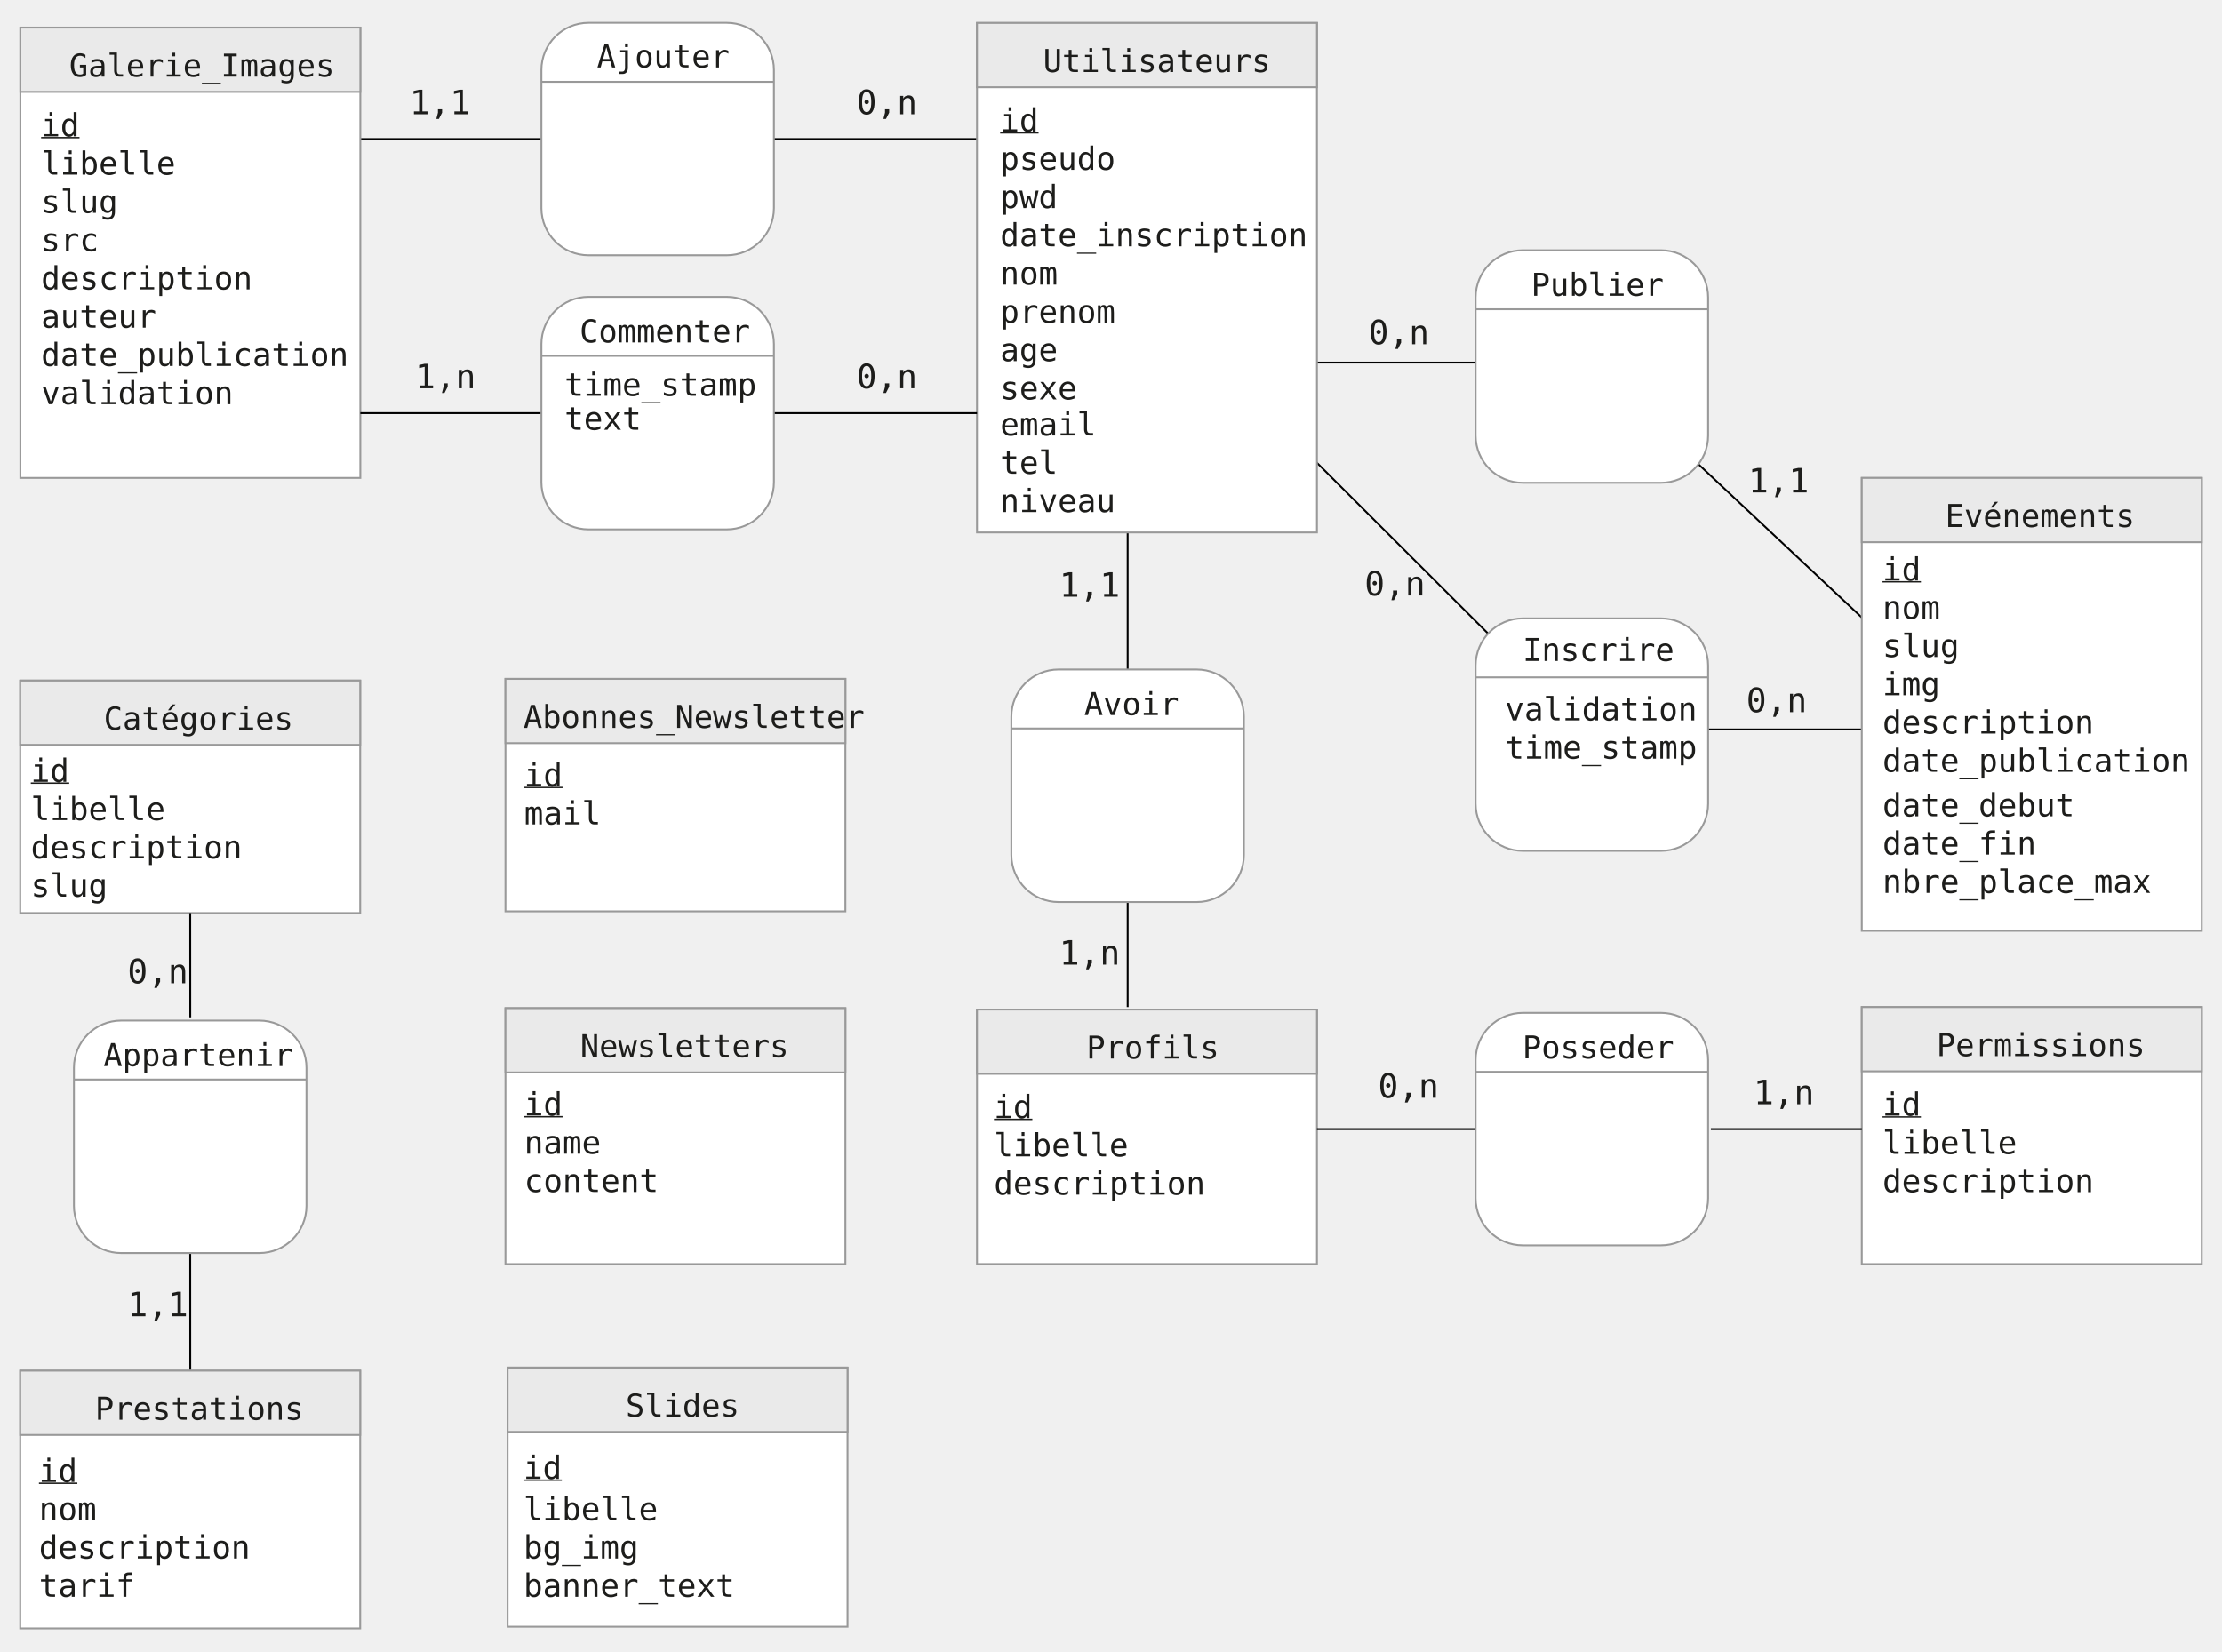
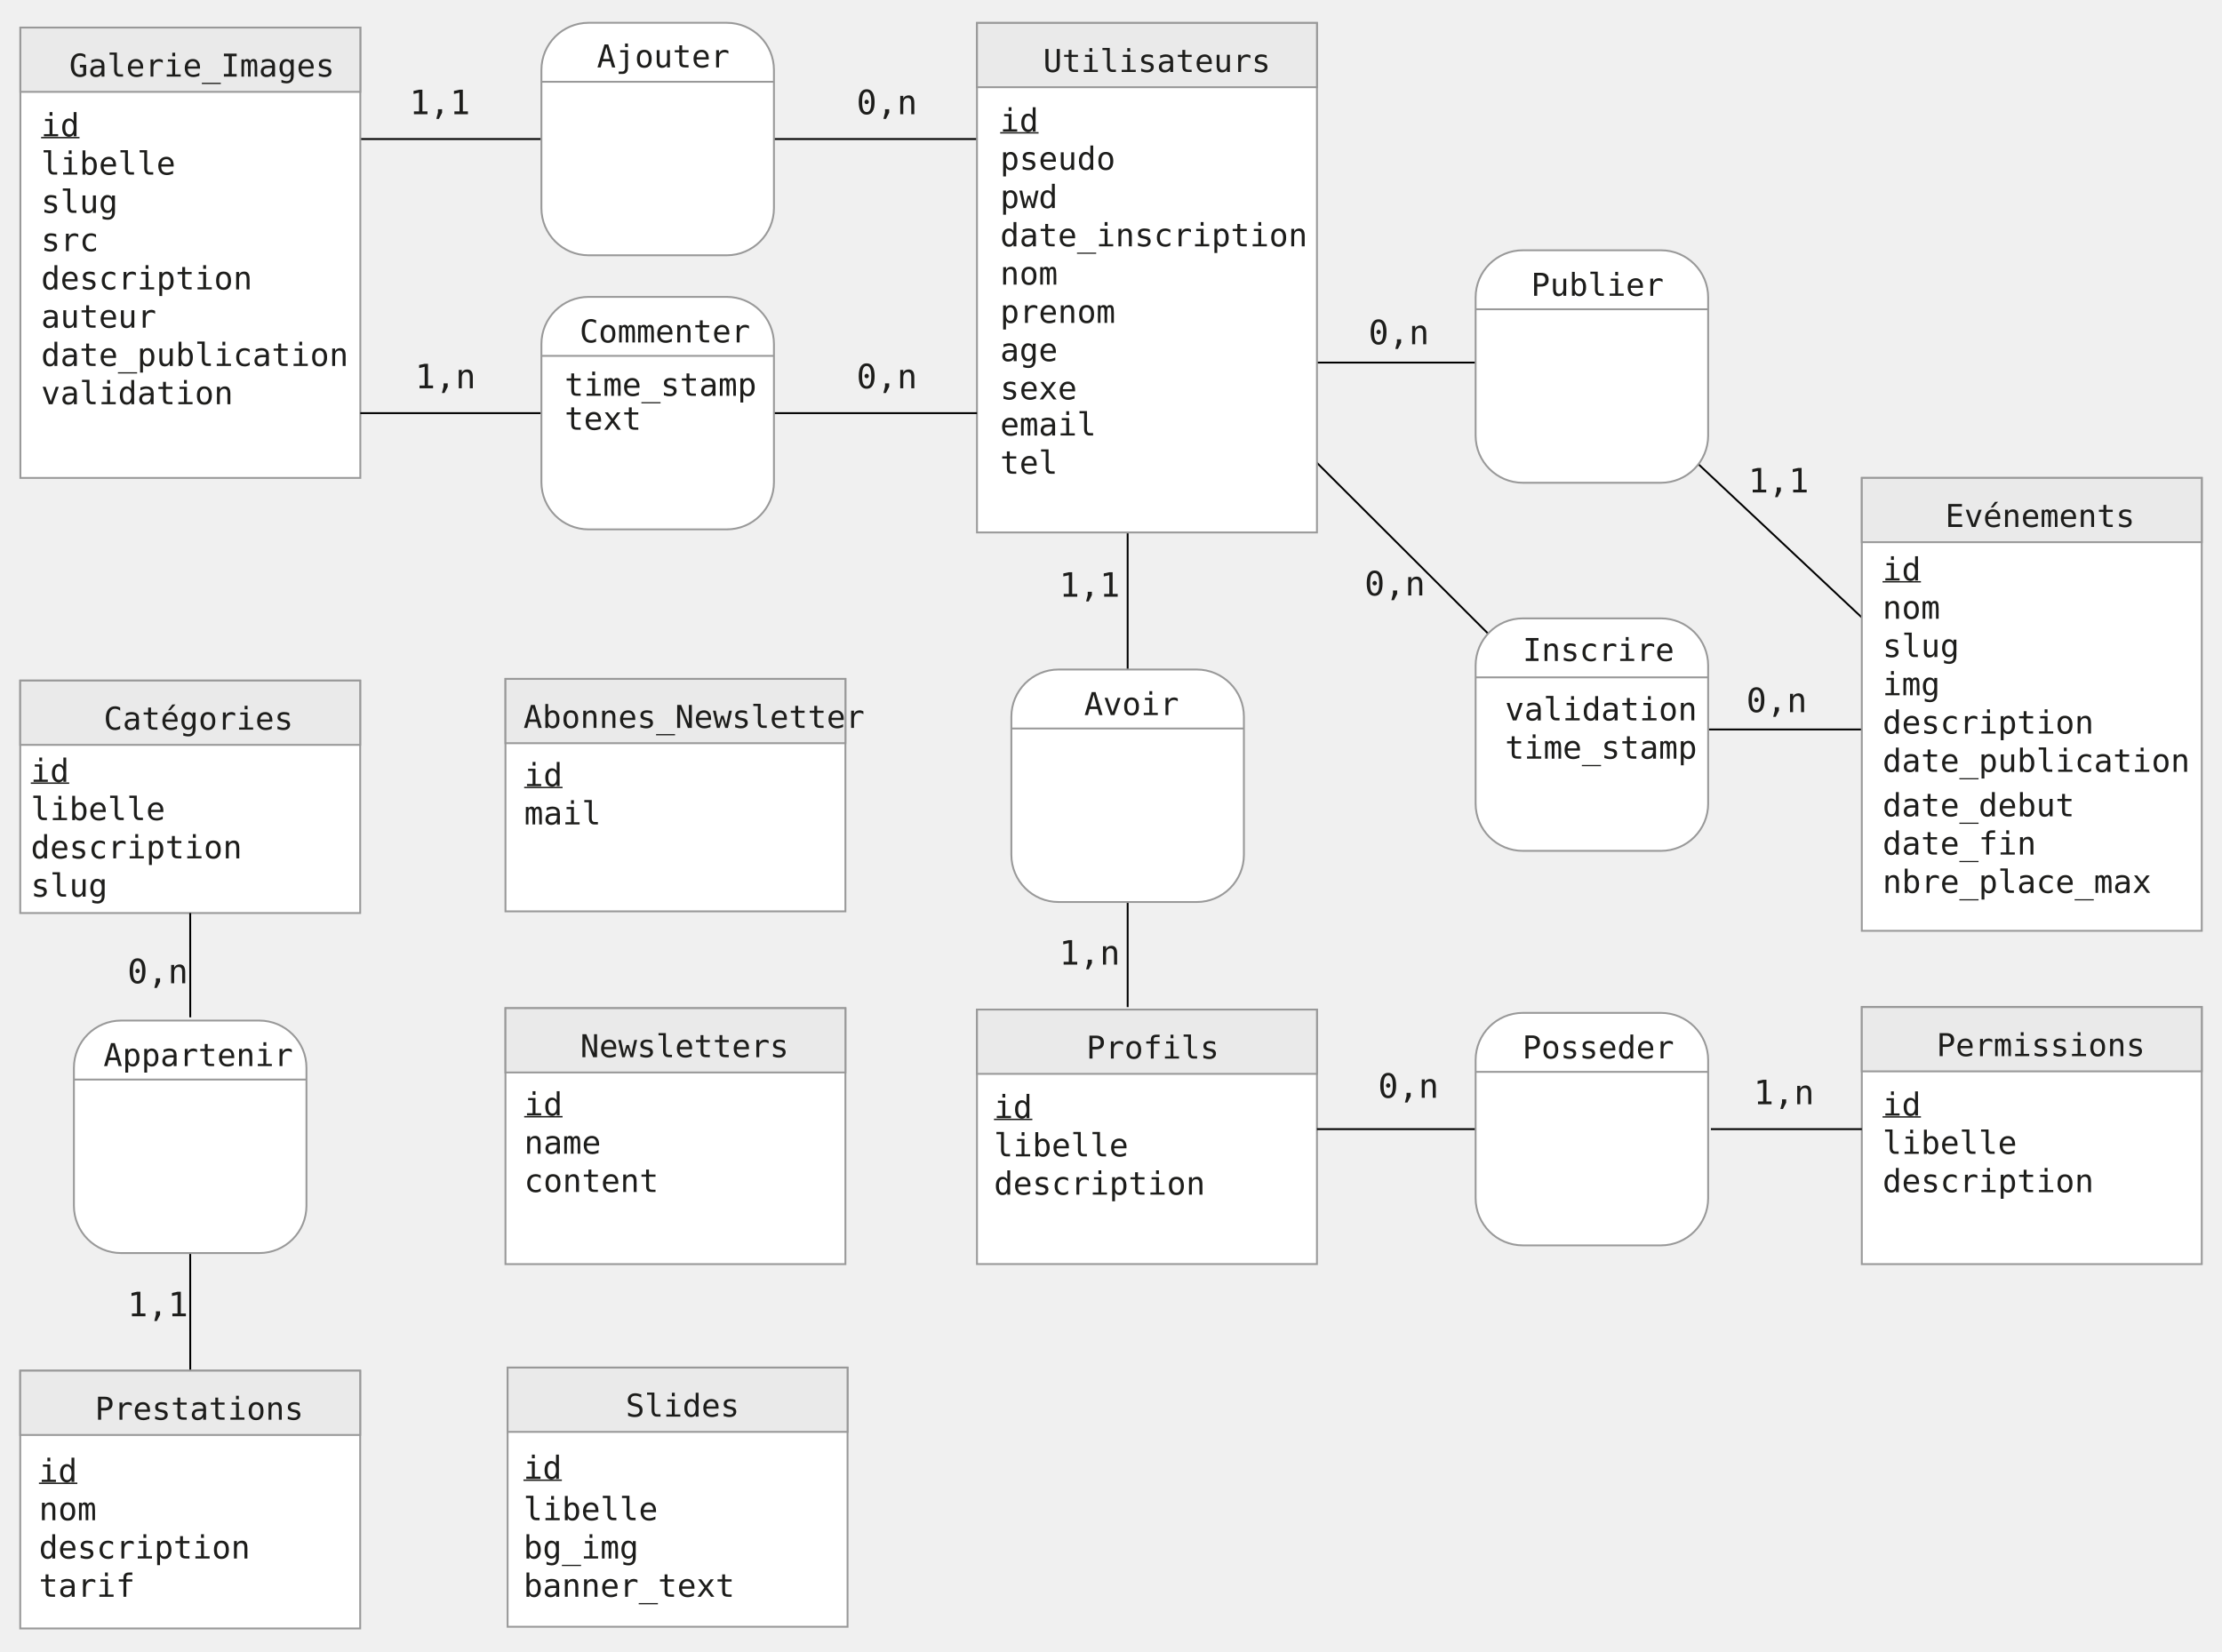
<svg xmlns="http://www.w3.org/2000/svg" version="1.1" id="Calque_1" x="0px" y="0px" width="595.275px" height="442.445px" viewBox="0 0 595.275 442.445" enable-background="new 0 0 595.275 442.445" xml:space="preserve">
  <line fill="none" stroke="#000000" stroke-width="0.5" stroke-miterlimit="10" x1="302.104" y1="269.838" x2="302.098" y2="129.838" />
  <line fill="none" stroke="#000000" stroke-width="0.5" stroke-miterlimit="10" x1="50.969" y1="372.368" x2="50.957" y2="334.936" />
  <rect x="5.421" y="182.359" fill="#FFFFFF" stroke="#999999" stroke-width="0.5" stroke-miterlimit="10" width="91.071" height="62.287" />
  <rect x="5.421" y="182.359" fill="#EAEAEA" stroke="#999999" stroke-width="0.5" stroke-miterlimit="10" width="91.071" height="17.226" />
  <g>
    <text transform="matrix(1 0 0 1 27.7742 195.5088)" fill="#1D1D1B" font-family="'Consolas'" font-size="8.433">Catégories</text>
  </g>
  <line fill="none" stroke="#000000" stroke-width="0.5" stroke-miterlimit="10" x1="261.739" y1="37.256" x2="96.53" y2="37.256" />
  <rect x="5.458" y="7.388" fill="#FFFFFF" stroke="#999999" stroke-width="0.5" stroke-miterlimit="10" width="91.072" height="120.667" />
  <rect x="5.458" y="7.388" fill="#EAEAEA" stroke="#999999" stroke-width="0.5" stroke-miterlimit="10" width="91.072" height="17.226" />
  <g>
    <text transform="matrix(1 0 0 1 18.5388 20.5273)" fill="#1D1D1B" font-family="'Consolas'" font-size="8.433">Galerie_Images</text>
  </g>
  <line fill="none" stroke="#000000" stroke-width="0.5" stroke-miterlimit="10" x1="498.782" y1="195.456" x2="424.263" y2="195.456" />
  <line fill="none" stroke="#000000" stroke-width="0.5" stroke-miterlimit="10" x1="425.679" y1="196.737" x2="351.151" y2="122.354" />
  <line fill="none" stroke="#000000" stroke-width="0.5" stroke-miterlimit="10" x1="395.31" y1="97.152" x2="352.81" y2="97.152" />
  <line fill="none" stroke="#000000" stroke-width="0.5" stroke-miterlimit="10" x1="521.388" y1="186.664" x2="425.989" y2="97.152" />
  <rect x="498.782" y="128.054" fill="#FFFFFF" stroke="#999999" stroke-width="0.5" stroke-miterlimit="10" width="91.071" height="121.352" />
  <rect x="498.782" y="128.054" fill="#EAEAEA" stroke="#999999" stroke-width="0.5" stroke-miterlimit="10" width="91.071" height="17.226" />
  <g>
    <text transform="matrix(1 0 0 1 521.1355 141.1953)" fill="#1D1D1B" font-family="'Consolas'" font-size="8.433">Evénements</text>
  </g>
  <g>
    <text transform="matrix(1 0 0 1 504.3347 155.5391)" fill="#1D1D1B" font-family="'Consolas'" font-size="8.546" text-decoration=" underline">id</text>
  </g>
  <text transform="matrix(1 0 0 1 504.3347 165.7939)" fill="#1D1D1B" font-family="'Consolas'" font-size="8.546">nom</text>
  <text transform="matrix(1 0 0 1 504.3347 176.0488)" fill="#1D1D1B" font-family="'Consolas'" font-size="8.546">slug</text>
  <text transform="matrix(1 0 0 1 504.3347 186.3047)" fill="#1D1D1B" font-family="'Consolas'" font-size="8.546">img</text>
  <text transform="matrix(1 0 0 1 504.3347 196.5586)" fill="#1D1D1B" font-family="'Consolas'" font-size="8.546">description</text>
  <text transform="matrix(1 0 0 1 504.3347 206.8145)" fill="#1D1D1B" font-family="'Consolas'" font-size="8.546">date_publication</text>
  <text transform="matrix(1 0 0 1 504.3347 218.7344)" fill="#1D1D1B" font-family="'Consolas'" font-size="8.546">date_debut</text>
  <text transform="matrix(1 0 0 1 504.3347 228.9893)" fill="#1D1D1B" font-family="'Consolas'" font-size="8.546">date_fin</text>
  <text transform="matrix(1 0 0 1 504.3347 239.2441)" fill="#1D1D1B" font-family="'Consolas'" font-size="8.546">nbre_place_max</text>
  <rect x="498.782" y="269.838" fill="#FFFFFF" stroke="#999999" stroke-width="0.5" stroke-miterlimit="10" width="91.071" height="68.875" />
  <rect x="498.782" y="269.838" fill="#EAEAEA" stroke="#999999" stroke-width="0.5" stroke-miterlimit="10" width="91.071" height="17.228" />
  <g>
    <text transform="matrix(1 0 0 1 518.8171 282.9805)" fill="#1D1D1B" font-family="'Consolas'" font-size="8.433">Permissions</text>
  </g>
  <rect x="261.739" y="270.51" fill="#FFFFFF" stroke="#999999" stroke-width="0.5" stroke-miterlimit="10" width="91.072" height="68.189" />
  <rect x="261.739" y="270.51" fill="#EAEAEA" stroke="#999999" stroke-width="0.5" stroke-miterlimit="10" width="91.072" height="17.227" />
  <g>
    <text transform="matrix(1 0 0 1 291.0481 283.6436)" fill="#1D1D1B" font-family="'Consolas'" font-size="8.433">Profils</text>
  </g>
  <rect x="135.988" y="366.44" fill="#FFFFFF" stroke="#999999" stroke-width="0.5" stroke-miterlimit="10" width="91.07" height="69.444" />
  <rect x="135.988" y="366.44" fill="#EAEAEA" stroke="#999999" stroke-width="0.5" stroke-miterlimit="10" width="91.07" height="17.225" />
  <g>
    <text transform="matrix(1 0 0 1 167.6135 379.5811)" fill="#1D1D1B" font-family="'Consolas'" font-size="8.433">Slides</text>
  </g>
  <rect x="5.421" y="367.266" fill="#FFFFFF" stroke="#999999" stroke-width="0.5" stroke-miterlimit="10" width="91.071" height="69.072" />
  <rect x="5.421" y="367.266" fill="#EAEAEA" stroke="#999999" stroke-width="0.5" stroke-miterlimit="10" width="91.071" height="17.226" />
  <g>
    <text transform="matrix(1 0 0 1 25.4553 380.4043)" fill="#1D1D1B" font-family="'Consolas'" font-size="8.433">Prestations</text>
  </g>
  <rect x="135.415" y="181.907" fill="#FFFFFF" stroke="#999999" stroke-width="0.5" stroke-miterlimit="10" width="91.071" height="62.285" />
  <rect x="135.415" y="181.907" fill="#EAEAEA" stroke="#999999" stroke-width="0.5" stroke-miterlimit="10" width="91.071" height="17.227" />
  <text transform="matrix(1 0 0 1 140.2253 195.041)" fill="#1D1D1B" font-family="'Consolas'" font-size="8.433">Abonnes_Newsletter</text>
  <rect x="261.739" y="6.144" fill="#FFFFFF" stroke="#999999" stroke-width="0.5" stroke-miterlimit="10" width="91.072" height="136.523" />
  <rect x="261.739" y="6.144" fill="#EAEAEA" stroke="#999999" stroke-width="0.5" stroke-miterlimit="10" width="91.072" height="17.225" />
  <g>
    <text transform="matrix(1 0 0 1 279.4558 19.2881)" fill="#1D1D1B" font-family="'Consolas'" font-size="8.433">Utilisateurs</text>
  </g>
  <text transform="matrix(1 0 0 1 469.781 295.8818)" fill="#1D1D1B" font-family="'Consolas'" font-size="9">1,n</text>
  <text transform="matrix(1 0 0 1 229.4797 30.5996)" fill="#1D1D1B" font-family="'Consolas'" font-size="9">0,n</text>
  <text transform="matrix(1 0 0 1 365.5691 159.5459)" fill="#1D1D1B" font-family="'Consolas'" font-size="9">0,n</text>
  <text transform="matrix(1 0 0 1 366.6228 92.2402)" fill="#1D1D1B" font-family="'Consolas'" font-size="9">0,n</text>
  <text transform="matrix(1 0 0 1 468.363 131.9463)" fill="#1D1D1B" font-family="'Consolas'" font-size="9">1,1</text>
  <text transform="matrix(1 0 0 1 467.8503 190.8164)" fill="#1D1D1B" font-family="'Consolas'" font-size="9">0,n</text>
  <text transform="matrix(1 0 0 1 109.7068 30.5996)" fill="#1D1D1B" font-family="'Consolas'" font-size="9">1,1</text>
  <line fill="none" stroke="#000000" stroke-width="0.5" stroke-miterlimit="10" x1="261.739" y1="110.698" x2="96.53" y2="110.698" />
  <line fill="none" stroke="#999999" stroke-width="0.5" stroke-miterlimit="10" x1="145.054" y1="110.698" x2="207.352" y2="110.698" />
  <text transform="matrix(1 0 0 1 229.4797 104.041)" fill="#1D1D1B" font-family="'Consolas'" font-size="9">0,n</text>
  <text transform="matrix(1 0 0 1 111.2078 104.041)" fill="#1D1D1B" font-family="'Consolas'" font-size="9">1,n</text>
  <text transform="matrix(1 0 0 1 34.1545 352.6855)" fill="#1D1D1B" font-family="'Consolas'" font-size="9">1,1</text>
  <line fill="none" stroke="#000000" stroke-width="0.5" stroke-miterlimit="10" x1="50.969" y1="272.592" x2="50.957" y2="244.646" />
  <text transform="matrix(1 0 0 1 34.1545 263.4551)" fill="#1D1D1B" font-family="'Consolas'" font-size="9">0,n</text>
  <text transform="matrix(1 0 0 1 369.1921 294.1455)" fill="#1D1D1B" font-family="'Consolas'" font-size="9">0,n</text>
  <text transform="matrix(1 0 0 1 283.7839 159.8867)" fill="#1D1D1B" font-family="'Consolas'" font-size="9">1,1</text>
  <text transform="matrix(1.0036 0 0 1 283.7581 258.4648)" fill="#1D1D1B" font-family="'Consolas'" font-size="9">1,n</text>
  <line fill="none" stroke="#000000" stroke-width="0.5" stroke-miterlimit="10" x1="352.81" y1="302.545" x2="396.052" y2="302.545" />
  <line fill="none" stroke="#000000" stroke-width="0.5" stroke-miterlimit="10" x1="458.349" y1="302.545" x2="498.782" y2="302.545" />
  <line fill="none" stroke="#999999" stroke-width="0.5" stroke-miterlimit="10" x1="395.323" y1="97.152" x2="457.62" y2="97.152" />
  <text transform="matrix(1 0 0 1 267.9456 35.2344)" fill="#1D1D1B" font-family="'Consolas'" font-size="8.546" text-decoration=" underline">id</text>
  <text transform="matrix(1 0 0 1 267.9456 45.4883)" fill="#1D1D1B" font-family="'Consolas'" font-size="8.546">pseudo</text>
  <text transform="matrix(1 0 0 1 267.9456 55.7441)" fill="#1D1D1B" font-family="'Consolas'" font-size="8.546">pwd</text>
  <text transform="matrix(1 0 0 1 267.9456 65.9961)" fill="#1D1D1B" font-family="'Consolas'" font-size="8.546">date_inscription</text>
  <text transform="matrix(1 0 0 1 267.9456 76.2529)" fill="#1D1D1B" font-family="'Consolas'" font-size="8.546">nom</text>
  <text transform="matrix(1 0 0 1 267.9456 86.5078)" fill="#1D1D1B" font-family="'Consolas'" font-size="8.546">prenom</text>
  <text transform="matrix(1 0 0 1 267.9456 96.7617)" enable-background="new    ">
    <tspan x="0" y="0" fill="#1D1D1B" font-family="'Consolas'" font-size="8.546">age</tspan>
    <tspan x="0" y="10.255" fill="#1D1D1B" font-family="'Consolas'" font-size="8.546">sexe</tspan>
  </text>
  <text transform="matrix(1 0 0 1 267.9456 116.6895)" fill="#1D1D1B" font-family="'Consolas'" font-size="8.546">email</text>
  <text transform="matrix(1 0 0 1 267.9456 126.9453)" fill="#1D1D1B" font-family="'Consolas'" font-size="8.546">tel</text>
-   <text transform="matrix(1 0 0 1 267.9456 137.2002)" fill="#1D1D1B" font-family="'Consolas'" font-size="8.546">niveau</text>
  <g>
    <text transform="matrix(1 0 0 1 504.3347 298.9268)" fill="#1D1D1B" font-family="'Consolas'" font-size="8.546" text-decoration=" underline">id</text>
  </g>
  <text transform="matrix(1 0 0 1 504.3347 309.1816)" fill="#1D1D1B" font-family="'Consolas'" font-size="8.546">libelle</text>
  <text transform="matrix(1 0 0 1 504.3347 319.4355)" fill="#1D1D1B" font-family="'Consolas'" font-size="8.546">description</text>
  <g>
    <text transform="matrix(1 0 0 1 11.0105 36.5273)" fill="#1D1D1B" font-family="'Consolas'" font-size="8.546" text-decoration=" underline">id</text>
  </g>
  <text transform="matrix(1 0 0 1 11.0105 46.7832)" fill="#1D1D1B" font-family="'Consolas'" font-size="8.546">libelle</text>
  <text transform="matrix(1 0 0 1 11.0105 57.0381)" fill="#1D1D1B" font-family="'Consolas'" font-size="8.546">slug</text>
  <text transform="matrix(1 0 0 1 11.0105 67.291)" fill="#1D1D1B" font-family="'Consolas'" font-size="8.546">src</text>
  <text transform="matrix(1 0 0 1 11.0105 77.5469)" fill="#1D1D1B" font-family="'Consolas'" font-size="8.546">description</text>
  <text transform="matrix(1 0 0 1 11.0105 87.8008)" fill="#1D1D1B" font-family="'Consolas'" font-size="8.546">auteur</text>
  <text transform="matrix(1 0 0 1 11.0105 98.0557)" fill="#1D1D1B" font-family="'Consolas'" font-size="8.546">date_publication</text>
  <text transform="matrix(1 0 0 1 11.0105 108.3105)" fill="#1D1D1B" font-family="'Consolas'" font-size="8.546">validation</text>
  <g>
    <text transform="matrix(1 0 0 1 266.2795 299.5898)" fill="#1D1D1B" font-family="'Consolas'" font-size="8.546" text-decoration=" underline">id</text>
  </g>
  <text transform="matrix(1 0 0 1 266.2795 309.8447)" fill="#1D1D1B" font-family="'Consolas'" font-size="8.546">libelle</text>
  <text transform="matrix(1 0 0 1 266.2795 320.0986)" fill="#1D1D1B" font-family="'Consolas'" font-size="8.546">description</text>
  <g>
    <text transform="matrix(1 0 0 1 140.2351 396.2588)" fill="#1D1D1B" font-family="'Consolas'" font-size="8.546" text-decoration=" underline">id</text>
  </g>
  <text transform="matrix(1 0 0 1 140.2351 417.5918)" fill="#1D1D1B" font-family="'Consolas'" font-size="8.546">bg_img</text>
  <text transform="matrix(1 0 0 1 140.2351 407.3369)" fill="#1D1D1B" font-family="'Consolas'" font-size="8.546">libelle</text>
  <text transform="matrix(1 0 0 1 140.2351 427.8457)" fill="#1D1D1B" font-family="'Consolas'" font-size="8.546">banner_text</text>
  <g>
    <text transform="matrix(1 0 0 1 8.2512 209.4883)" fill="#1D1D1B" font-family="'Consolas'" font-size="8.546" text-decoration=" underline">id</text>
  </g>
  <text transform="matrix(1 0 0 1 8.2512 219.7422)" fill="#1D1D1B" font-family="'Consolas'" font-size="8.546">libelle</text>
  <text transform="matrix(1 0 0 1 8.2512 229.998)" enable-background="new    ">
    <tspan x="0" y="0" fill="#1D1D1B" font-family="'Consolas'" font-size="8.546">description</tspan>
    <tspan x="0" y="10.255" fill="#1D1D1B" font-family="'Consolas'" font-size="8.546">slug</tspan>
  </text>
  <g>
    <text transform="matrix(1 0 0 1 10.4299 397.083)" fill="#1D1D1B" font-family="'Consolas'" font-size="8.546" text-decoration=" underline">id</text>
  </g>
  <text transform="matrix(1 0 0 1 10.4299 407.3369)" fill="#1D1D1B" font-family="'Consolas'" font-size="8.546">nom</text>
  <text transform="matrix(1 0 0 1 10.4299 417.5918)" fill="#1D1D1B" font-family="'Consolas'" font-size="8.546">description</text>
  <text transform="matrix(1 0 0 1 10.4299 427.8457)" fill="#1D1D1B" font-family="'Consolas'" font-size="8.546">tarif</text>
  <g>
    <text transform="matrix(1 0 0 1 140.425 210.6504)" fill="#1D1D1B" font-family="'Consolas'" font-size="8.546" text-decoration=" underline">id</text>
  </g>
  <text transform="matrix(1 0 0 1 140.425 220.9053)" fill="#1D1D1B" font-family="'Consolas'" font-size="8.546">mail</text>
  <rect x="135.415" y="270.135" fill="#FFFFFF" stroke="#999999" stroke-width="0.5" stroke-miterlimit="10" width="91.071" height="68.578" />
  <rect x="135.415" y="270.135" fill="#EAEAEA" stroke="#999999" stroke-width="0.5" stroke-miterlimit="10" width="91.071" height="17.228" />
  <g>
    <text transform="matrix(1 0 0 1 155.4504 283.2676)" fill="#1D1D1B" font-family="'Consolas'" font-size="8.433">Newsletters</text>
  </g>
  <g>
    <text transform="matrix(1 0 0 1 140.425 298.877)" fill="#1D1D1B" font-family="'Consolas'" font-size="8.546" text-decoration=" underline">id</text>
  </g>
  <text transform="matrix(1 0 0 1 140.425 309.1328)" fill="#1D1D1B" font-family="'Consolas'" font-size="8.546">name</text>
  <text transform="matrix(1 0 0 1 140.425 319.3877)" fill="#1D1D1B" font-family="'Consolas'" font-size="8.546">content</text>
  <path fill="#FFFFFF" stroke="#999999" stroke-width="0.5" stroke-miterlimit="10" d="M207.339,55.755  c0,6.986-5.663,12.649-12.648,12.649h-36.999c-6.986,0-12.649-5.663-12.649-12.649V18.756c0-6.986,5.663-12.649,12.649-12.649  h36.999c6.985,0,12.648,5.663,12.648,12.649V55.755L207.339,55.755z" />
  <line fill="none" stroke="#999999" stroke-width="0.5" stroke-miterlimit="10" x1="145.054" y1="21.914" x2="207.352" y2="21.914" />
  <g>
    <text transform="matrix(1 0 0 1 159.9099 18.0605)" fill="#1D1D1B" font-family="'Consolas'" font-size="8.433">Ajouter</text>
  </g>
  <path fill="#FFFFFF" stroke="#999999" stroke-width="0.5" stroke-miterlimit="10" d="M457.614,116.706  c0,6.986-5.664,12.649-12.648,12.649h-37c-6.986,0-12.648-5.664-12.648-12.649V79.707c0-6.986,5.662-12.649,12.648-12.649h37  c6.984,0,12.648,5.663,12.648,12.649V116.706z" />
  <line fill="none" stroke="#999999" stroke-width="0.5" stroke-miterlimit="10" x1="395.329" y1="82.864" x2="457.627" y2="82.864" />
  <g>
    <g>
      <text transform="matrix(1 0 0 1 410.1785 79.2568)" fill="#1D1D1B" font-family="'Consolas'" font-size="8.433">Publier</text>
    </g>
  </g>
  <path fill="#FFFFFF" stroke="#999999" stroke-width="0.5" stroke-miterlimit="10" d="M457.614,321.045  c0,6.985-5.664,12.648-12.648,12.648h-37c-6.986,0-12.648-5.663-12.648-12.648v-37c0-6.986,5.662-12.648,12.648-12.648h37  c6.984,0,12.648,5.664,12.648,12.648V321.045z" />
  <line fill="none" stroke="#999999" stroke-width="0.5" stroke-miterlimit="10" x1="395.329" y1="287.202" x2="457.627" y2="287.202" />
  <g>
    <g>
      <text transform="matrix(1 0 0 1 407.8601 283.5957)" fill="#1D1D1B" font-family="'Consolas'" font-size="8.433">Posseder</text>
    </g>
  </g>
  <path fill="#FFFFFF" stroke="#999999" stroke-width="0.5" stroke-miterlimit="10" d="M333.241,229.042  c0,6.986-5.663,12.649-12.648,12.649h-37c-6.985,0-12.648-5.663-12.648-12.649v-36.999c0-6.986,5.663-12.649,12.648-12.649h37  c6.985,0,12.648,5.663,12.648,12.649V229.042z" />
  <line fill="none" stroke="#999999" stroke-width="0.5" stroke-miterlimit="10" x1="270.957" y1="195.2" x2="333.254" y2="195.2" />
  <g>
    <g>
      <text transform="matrix(1 0 0 1 290.4485 191.5928)" fill="#1D1D1B" font-family="'Consolas'" font-size="8.433">Avoir</text>
    </g>
  </g>
  <path fill="#FFFFFF" stroke="#999999" stroke-width="0.5" stroke-miterlimit="10" d="M82.099,323.104  c0,6.985-5.663,12.649-12.649,12.649H32.451c-6.987,0-12.649-5.664-12.649-12.649v-36.999c0-6.986,5.663-12.649,12.649-12.649H69.45  c6.987,0,12.649,5.663,12.649,12.649V323.104z" />
  <line fill="none" stroke="#999999" stroke-width="0.5" stroke-miterlimit="10" x1="19.815" y1="289.262" x2="82.112" y2="289.262" />
  <g>
    <g>
      <text transform="matrix(1 0 0 1 27.7156 285.6553)" fill="#1D1D1B" font-family="'Consolas'" font-size="8.433">Appartenir</text>
    </g>
  </g>
  <path fill="#FFFFFF" stroke="#999999" stroke-width="0.5" stroke-miterlimit="10" d="M457.614,215.337  c0,6.986-5.664,12.649-12.648,12.649h-37c-6.986,0-12.648-5.664-12.648-12.649v-36.999c0-6.986,5.662-12.649,12.648-12.649h37  c6.984,0,12.648,5.663,12.648,12.649V215.337z" />
  <line fill="none" stroke="#999999" stroke-width="0.5" stroke-miterlimit="10" x1="395.329" y1="181.495" x2="457.627" y2="181.495" />
  <path fill="#FFFFFF" stroke="#999999" stroke-width="0.5" stroke-miterlimit="10" d="M207.339,129.197  c0,6.986-5.663,12.649-12.648,12.649h-36.999c-6.986,0-12.649-5.663-12.649-12.649V92.198c0-6.986,5.663-12.649,12.649-12.649  h36.999c6.985,0,12.648,5.663,12.648,12.649V129.197L207.339,129.197z" />
  <line fill="none" stroke="#999999" stroke-width="0.5" stroke-miterlimit="10" x1="145.054" y1="95.355" x2="207.352" y2="95.355" />
  <g>
    <g>
      <text transform="matrix(1 0 0 1 155.2678 91.748)" fill="#1D1D1B" font-family="'Consolas'" font-size="8.433">Commenter</text>
    </g>
  </g>
  <g>
    <text transform="matrix(1 0 0 1 151.2463 106.0615)" fill="#1D1D1B" font-family="'Consolas'" font-size="8.546">time_stamp</text>
  </g>
  <g>
    <text transform="matrix(1 0 0 1 151.2463 115.1504)" fill="#1D1D1B" font-family="'Consolas'" font-size="8.546">text</text>
  </g>
  <g>
    <text transform="matrix(1 0 0 1 407.9197 177.1035)" fill="#1D1D1B" font-family="'Consolas'" font-size="8.433">Inscrire</text>
  </g>
  <g>
    <text transform="matrix(1 0 0 1 403.197 193.0215)" fill="#1D1D1B" font-family="'Consolas'" font-size="8.546">validation</text>
    <text transform="matrix(1 0 0 1 403.197 203.2764)" fill="#1D1D1B" font-family="'Consolas'" font-size="8.546">time_stamp</text>
  </g>
</svg>
